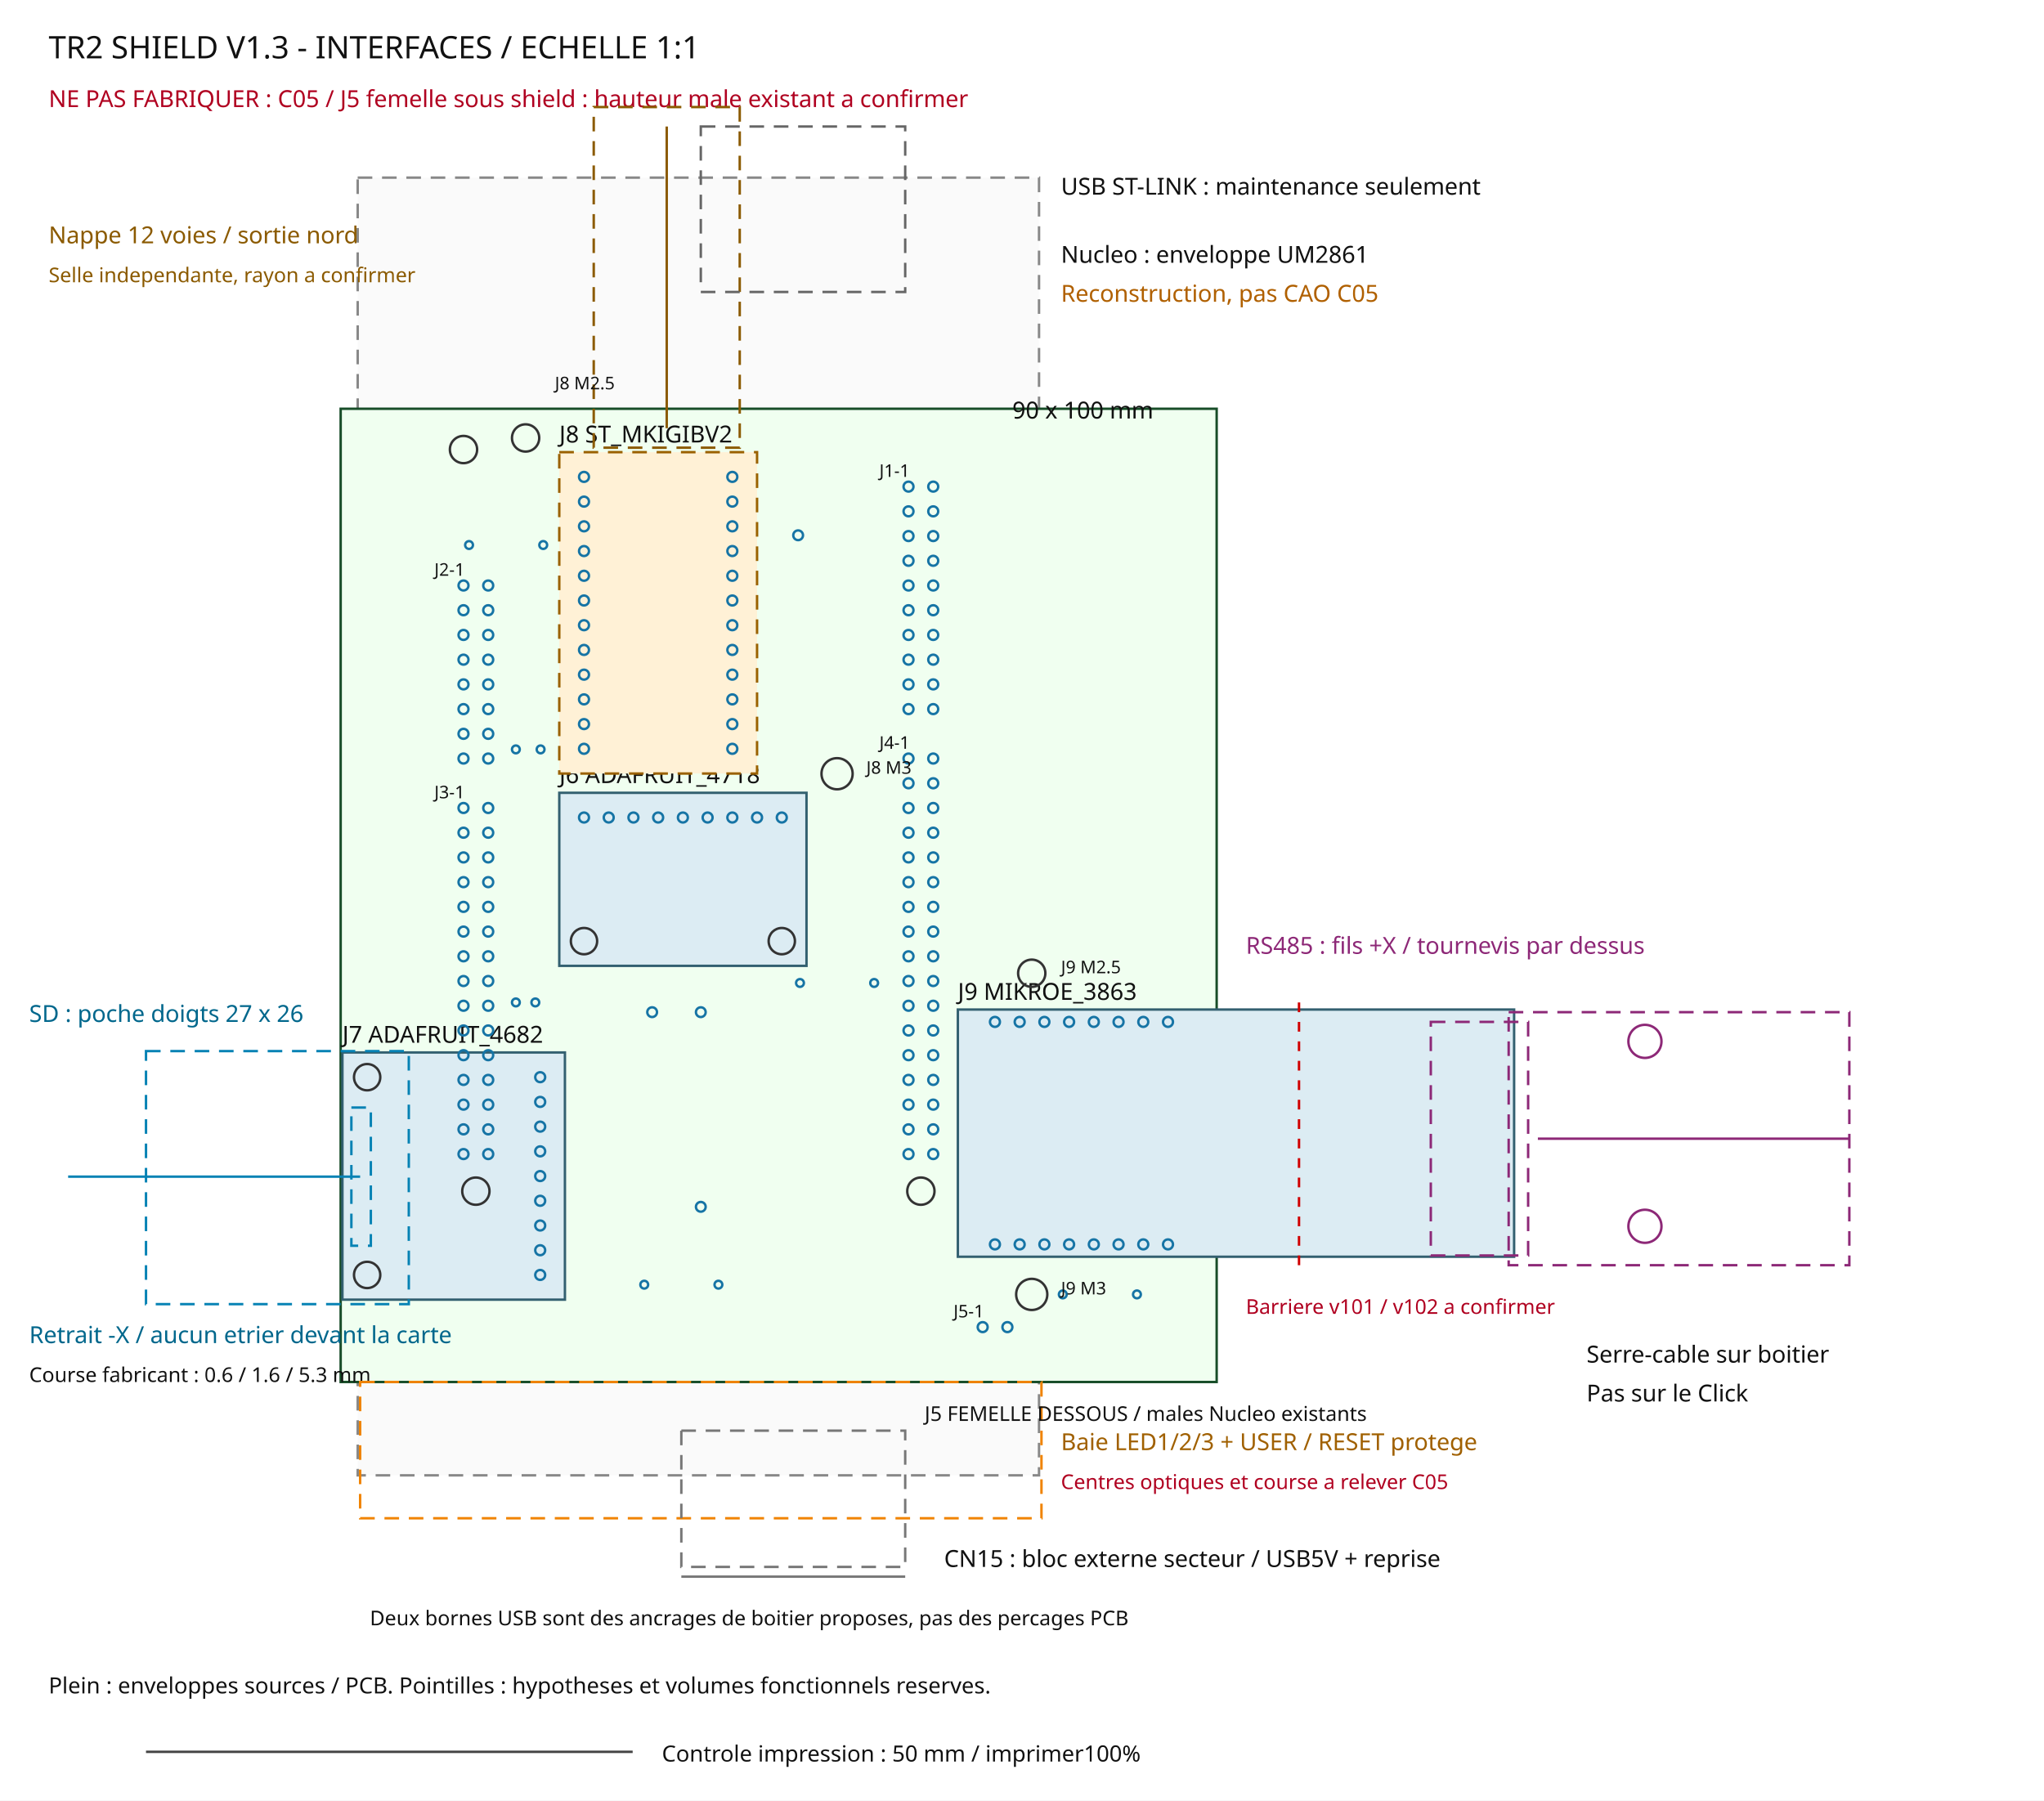
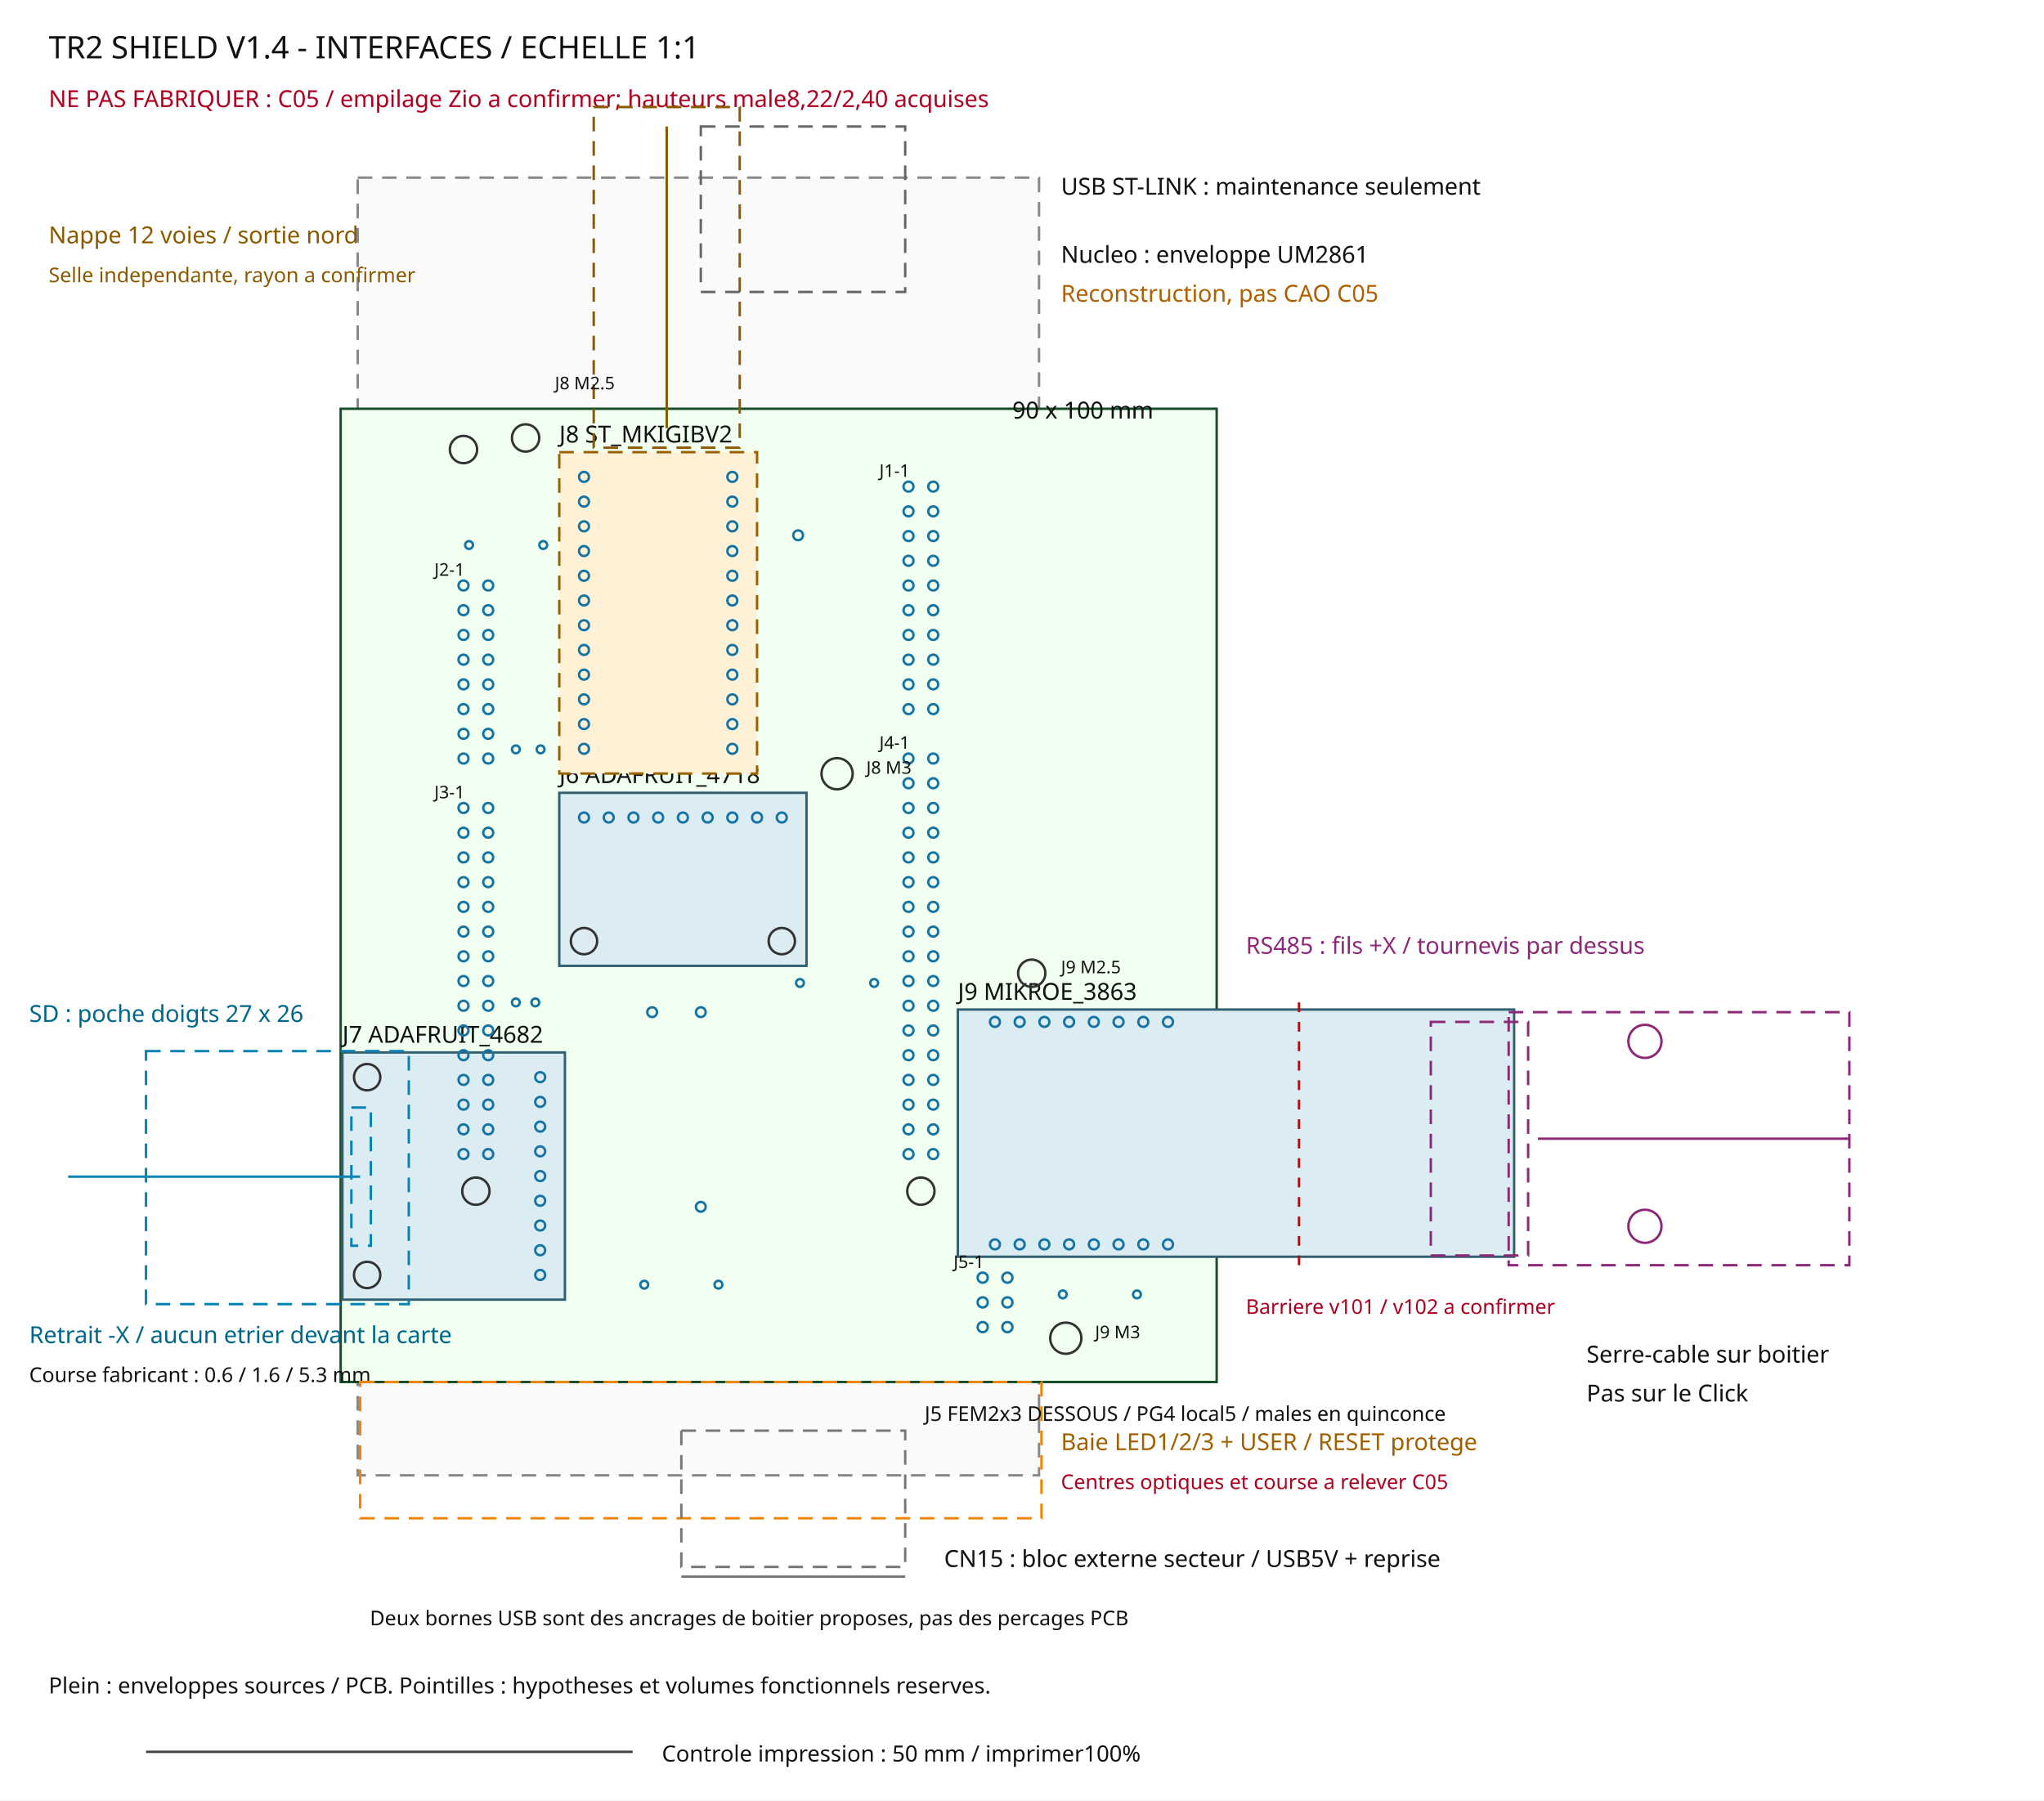
<svg xmlns="http://www.w3.org/2000/svg" width="210mm" height="185mm" viewBox="-15 -25 210 185">
  <rect x="-15" y="-25" width="210" height="185" fill="white" />
  <g font-family="sans-serif" font-size="2.4" stroke-width="0.25">
-     <text x="-10" y="-19" fill="#111" font-size="3.2">TR2 SHIELD V1.3 - INTERFACES / ECHELLE 1:1</text>
-     <text x="-10" y="-14" fill="#b00020" font-size="2.4">NE PAS FABRIQUER : C05 / J5 femelle sous shield : hauteur male existant a confirmer</text>
+     <text x="-10" y="-19" fill="#111" font-size="3.2">TR2 SHIELD V1.4 - INTERFACES / ECHELLE 1:1</text>
+     <text x="-10" y="-14" fill="#b00020" font-size="2.4">NE PAS FABRIQUER : C05 / empilage Zio a confirmer; hauteurs male8,22/2,40 acquises</text>
    <rect x="21.75" y="-6.75" width="70" height="133.34" fill="#fafafa" stroke="#888" stroke-dasharray="1.5,1" />
    <text x="94" y="2" fill="#111" font-size="2.4">Nucleo : enveloppe UM2861</text>
    <text x="94" y="6" fill="#b06000" font-size="2.4">Reconstruction, pas CAO C05</text>
    <rect x="20" y="17" width="90" height="100" fill="#f0fff0" stroke="#174d28" />
    <text x="89" y="18" fill="#111" font-size="2.4">90 x 100 mm</text>
    <rect x="42.46" y="56.46" width="25.4" height="17.78" fill="#dcecf3" stroke="#336070" />
    <text x="42.46" y="55.46" fill="#111" font-size="2.4">J6 ADAFRUIT_4718</text>
    <rect x="20.18" y="83.14" width="22.86" height="25.4" fill="#dcecf3" stroke="#336070" />
    <text x="20.18" y="82.14" fill="#111" font-size="2.4">J7 ADAFRUIT_4682</text>
    <rect x="42.46" y="21.46" width="20.32" height="33.02" fill="#fff1d6" stroke="#9a6100" stroke-dasharray="1.5,1" />
    <text x="42.46" y="20.46" fill="#111" font-size="2.4">J8 ST_MKIGIBV2</text>
    <rect x="83.41" y="78.73" width="57.15" height="25.4" fill="#dcecf3" stroke="#336070" />
    <text x="83.41" y="77.73" fill="#111" font-size="2.4">J9 MIKROE_3863</text>
    <circle cx="57.0" cy="99.0" r="0.5" fill="none" stroke="#1674a5" />
    <circle cx="67.0" cy="30.0" r="0.5" fill="none" stroke="#1674a5" />
    <circle cx="57.0" cy="79.0" r="0.5" fill="none" stroke="#1674a5" />
    <circle cx="52.0" cy="79.0" r="0.5" fill="none" stroke="#1674a5" />
    <circle cx="40.0" cy="78.0" r="0.4" fill="none" stroke="#1674a5" />
    <circle cx="38.0" cy="78.0" r="0.4" fill="none" stroke="#1674a5" />
    <circle cx="40.54" cy="52.0" r="0.4" fill="none" stroke="#1674a5" />
    <circle cx="38.0" cy="52.0" r="0.4" fill="none" stroke="#1674a5" />
    <circle cx="101.81" cy="108.0" r="0.4" fill="none" stroke="#1674a5" />
    <circle cx="94.19" cy="108.0" r="0.4" fill="none" stroke="#1674a5" />
    <circle cx="58.81" cy="107.0" r="0.4" fill="none" stroke="#1674a5" />
    <circle cx="51.19" cy="107.0" r="0.4" fill="none" stroke="#1674a5" />
    <circle cx="74.81" cy="76.0" r="0.4" fill="none" stroke="#1674a5" />
    <circle cx="67.19" cy="76.0" r="0.4" fill="none" stroke="#1674a5" />
    <circle cx="40.81" cy="31.0" r="0.4" fill="none" stroke="#1674a5" />
    <circle cx="33.19" cy="31.0" r="0.4" fill="none" stroke="#1674a5" />
-     <circle cx="91.0" cy="108.0" r="1.6" fill="none" stroke="#333" />
+     <circle cx="94.5" cy="112.5" r="1.6" fill="none" stroke="#333" />
    <circle cx="91.0" cy="75.0" r="1.4" fill="none" stroke="#333" />
    <circle cx="87.22" cy="102.86" r="0.51" fill="none" stroke="#1674a5" />
    <circle cx="89.76" cy="102.86" r="0.51" fill="none" stroke="#1674a5" />
    <circle cx="92.3" cy="102.86" r="0.51" fill="none" stroke="#1674a5" />
    <circle cx="94.84" cy="102.86" r="0.51" fill="none" stroke="#1674a5" />
    <circle cx="97.38" cy="102.86" r="0.51" fill="none" stroke="#1674a5" />
    <circle cx="99.92" cy="102.86" r="0.51" fill="none" stroke="#1674a5" />
    <circle cx="102.46" cy="102.86" r="0.51" fill="none" stroke="#1674a5" />
    <circle cx="105.0" cy="102.86" r="0.51" fill="none" stroke="#1674a5" />
    <circle cx="87.22" cy="80.0" r="0.51" fill="none" stroke="#1674a5" />
    <circle cx="89.76" cy="80.0" r="0.51" fill="none" stroke="#1674a5" />
    <circle cx="92.3" cy="80.0" r="0.51" fill="none" stroke="#1674a5" />
    <circle cx="94.84" cy="80.0" r="0.51" fill="none" stroke="#1674a5" />
    <circle cx="97.38" cy="80.0" r="0.51" fill="none" stroke="#1674a5" />
    <circle cx="99.92" cy="80.0" r="0.51" fill="none" stroke="#1674a5" />
    <circle cx="102.46" cy="80.0" r="0.51" fill="none" stroke="#1674a5" />
    <circle cx="105.0" cy="80.0" r="0.51" fill="none" stroke="#1674a5" />
    <circle cx="71.0" cy="54.5" r="1.6" fill="none" stroke="#333" />
    <circle cx="39.0" cy="20.0" r="1.4" fill="none" stroke="#333" />
    <circle cx="60.24" cy="51.94" r="0.51" fill="none" stroke="#1674a5" />
    <circle cx="60.24" cy="49.4" r="0.51" fill="none" stroke="#1674a5" />
    <circle cx="60.24" cy="46.86" r="0.51" fill="none" stroke="#1674a5" />
    <circle cx="60.24" cy="44.32" r="0.51" fill="none" stroke="#1674a5" />
    <circle cx="60.24" cy="41.78" r="0.51" fill="none" stroke="#1674a5" />
    <circle cx="60.24" cy="39.24" r="0.51" fill="none" stroke="#1674a5" />
    <circle cx="60.24" cy="36.7" r="0.51" fill="none" stroke="#1674a5" />
    <circle cx="60.24" cy="34.16" r="0.51" fill="none" stroke="#1674a5" />
    <circle cx="60.24" cy="31.62" r="0.51" fill="none" stroke="#1674a5" />
    <circle cx="60.24" cy="29.08" r="0.51" fill="none" stroke="#1674a5" />
    <circle cx="60.24" cy="26.54" r="0.51" fill="none" stroke="#1674a5" />
    <circle cx="60.24" cy="24.0" r="0.51" fill="none" stroke="#1674a5" />
    <circle cx="45.0" cy="51.94" r="0.51" fill="none" stroke="#1674a5" />
    <circle cx="45.0" cy="49.4" r="0.51" fill="none" stroke="#1674a5" />
    <circle cx="45.0" cy="46.86" r="0.51" fill="none" stroke="#1674a5" />
    <circle cx="45.0" cy="44.32" r="0.51" fill="none" stroke="#1674a5" />
    <circle cx="45.0" cy="41.78" r="0.51" fill="none" stroke="#1674a5" />
    <circle cx="45.0" cy="39.24" r="0.51" fill="none" stroke="#1674a5" />
    <circle cx="45.0" cy="36.7" r="0.51" fill="none" stroke="#1674a5" />
    <circle cx="45.0" cy="34.16" r="0.51" fill="none" stroke="#1674a5" />
    <circle cx="45.0" cy="31.62" r="0.51" fill="none" stroke="#1674a5" />
    <circle cx="45.0" cy="29.08" r="0.51" fill="none" stroke="#1674a5" />
    <circle cx="45.0" cy="26.54" r="0.51" fill="none" stroke="#1674a5" />
    <circle cx="45.0" cy="24.0" r="0.51" fill="none" stroke="#1674a5" />
    <circle cx="22.72" cy="85.68" r="1.35" fill="none" stroke="#333" />
    <circle cx="22.72" cy="106.0" r="1.35" fill="none" stroke="#333" />
    <circle cx="40.5" cy="85.68" r="0.51" fill="none" stroke="#1674a5" />
    <circle cx="40.5" cy="88.22" r="0.51" fill="none" stroke="#1674a5" />
    <circle cx="40.5" cy="90.76" r="0.51" fill="none" stroke="#1674a5" />
    <circle cx="40.5" cy="93.3" r="0.51" fill="none" stroke="#1674a5" />
    <circle cx="40.5" cy="95.84" r="0.51" fill="none" stroke="#1674a5" />
    <circle cx="40.5" cy="98.38" r="0.51" fill="none" stroke="#1674a5" />
    <circle cx="40.5" cy="100.92" r="0.51" fill="none" stroke="#1674a5" />
    <circle cx="40.5" cy="103.46" r="0.51" fill="none" stroke="#1674a5" />
    <circle cx="40.5" cy="106.0" r="0.51" fill="none" stroke="#1674a5" />
    <circle cx="65.32" cy="71.7" r="1.35" fill="none" stroke="#333" />
    <circle cx="45.0" cy="71.7" r="1.35" fill="none" stroke="#333" />
    <circle cx="65.32" cy="59.0" r="0.51" fill="none" stroke="#1674a5" />
    <circle cx="62.78" cy="59.0" r="0.51" fill="none" stroke="#1674a5" />
    <circle cx="60.24" cy="59.0" r="0.51" fill="none" stroke="#1674a5" />
    <circle cx="57.7" cy="59.0" r="0.51" fill="none" stroke="#1674a5" />
    <circle cx="55.16" cy="59.0" r="0.51" fill="none" stroke="#1674a5" />
    <circle cx="52.62" cy="59.0" r="0.51" fill="none" stroke="#1674a5" />
    <circle cx="50.08" cy="59.0" r="0.51" fill="none" stroke="#1674a5" />
    <circle cx="47.54" cy="59.0" r="0.51" fill="none" stroke="#1674a5" />
    <circle cx="45.0" cy="59.0" r="0.51" fill="none" stroke="#1674a5" />
-     <circle cx="88.5" cy="111.36" r="0.51" fill="none" stroke="#1674a5" />
-     <circle cx="85.96" cy="111.36" r="0.51" fill="none" stroke="#1674a5" />
-     <text x="82.96" y="110.36" fill="#111" font-size="1.8">J5-1</text>
+     <circle cx="88.5" cy="111.36" r="0.52" fill="none" stroke="#1674a5" />
+     <circle cx="85.96" cy="111.36" r="0.52" fill="none" stroke="#1674a5" />
+     <circle cx="88.5" cy="108.82" r="0.52" fill="none" stroke="#1674a5" />
+     <circle cx="85.96" cy="108.82" r="0.52" fill="none" stroke="#1674a5" />
+     <circle cx="88.5" cy="106.28" r="0.52" fill="none" stroke="#1674a5" />
+     <circle cx="85.96" cy="106.28" r="0.52" fill="none" stroke="#1674a5" />
+     <text x="82.96" y="105.28" fill="#111" font-size="1.8">J5-1</text>
    <circle cx="80.88" cy="93.58" r="0.51" fill="none" stroke="#1674a5" />
    <circle cx="78.34" cy="93.58" r="0.51" fill="none" stroke="#1674a5" />
    <circle cx="80.88" cy="91.04" r="0.51" fill="none" stroke="#1674a5" />
    <circle cx="78.34" cy="91.04" r="0.51" fill="none" stroke="#1674a5" />
    <circle cx="80.88" cy="88.5" r="0.51" fill="none" stroke="#1674a5" />
    <circle cx="78.34" cy="88.5" r="0.51" fill="none" stroke="#1674a5" />
    <circle cx="80.88" cy="85.96" r="0.51" fill="none" stroke="#1674a5" />
    <circle cx="78.34" cy="85.96" r="0.51" fill="none" stroke="#1674a5" />
    <circle cx="80.88" cy="83.42" r="0.51" fill="none" stroke="#1674a5" />
    <circle cx="78.34" cy="83.42" r="0.51" fill="none" stroke="#1674a5" />
    <circle cx="80.88" cy="80.88" r="0.51" fill="none" stroke="#1674a5" />
    <circle cx="78.34" cy="80.88" r="0.51" fill="none" stroke="#1674a5" />
    <circle cx="80.88" cy="78.34" r="0.51" fill="none" stroke="#1674a5" />
    <circle cx="78.34" cy="78.34" r="0.51" fill="none" stroke="#1674a5" />
    <circle cx="80.88" cy="75.8" r="0.51" fill="none" stroke="#1674a5" />
    <circle cx="78.34" cy="75.8" r="0.51" fill="none" stroke="#1674a5" />
    <circle cx="80.88" cy="73.26" r="0.51" fill="none" stroke="#1674a5" />
    <circle cx="78.34" cy="73.26" r="0.51" fill="none" stroke="#1674a5" />
    <circle cx="80.88" cy="70.72" r="0.51" fill="none" stroke="#1674a5" />
    <circle cx="78.34" cy="70.72" r="0.51" fill="none" stroke="#1674a5" />
    <circle cx="80.88" cy="68.18" r="0.51" fill="none" stroke="#1674a5" />
    <circle cx="78.34" cy="68.18" r="0.51" fill="none" stroke="#1674a5" />
    <circle cx="80.88" cy="65.64" r="0.51" fill="none" stroke="#1674a5" />
    <circle cx="78.34" cy="65.64" r="0.51" fill="none" stroke="#1674a5" />
    <circle cx="80.88" cy="63.1" r="0.51" fill="none" stroke="#1674a5" />
    <circle cx="78.34" cy="63.1" r="0.51" fill="none" stroke="#1674a5" />
    <circle cx="80.88" cy="60.56" r="0.51" fill="none" stroke="#1674a5" />
    <circle cx="78.34" cy="60.56" r="0.51" fill="none" stroke="#1674a5" />
    <circle cx="80.88" cy="58.02" r="0.51" fill="none" stroke="#1674a5" />
    <circle cx="78.34" cy="58.02" r="0.51" fill="none" stroke="#1674a5" />
    <circle cx="80.88" cy="55.48" r="0.51" fill="none" stroke="#1674a5" />
    <circle cx="78.34" cy="55.48" r="0.51" fill="none" stroke="#1674a5" />
    <circle cx="80.88" cy="52.94" r="0.51" fill="none" stroke="#1674a5" />
    <circle cx="78.34" cy="52.94" r="0.51" fill="none" stroke="#1674a5" />
    <text x="75.34" y="51.94" fill="#111" font-size="1.8">J4-1</text>
    <circle cx="35.16" cy="93.58" r="0.51" fill="none" stroke="#1674a5" />
    <circle cx="32.62" cy="93.58" r="0.51" fill="none" stroke="#1674a5" />
    <circle cx="35.16" cy="91.04" r="0.51" fill="none" stroke="#1674a5" />
    <circle cx="32.62" cy="91.04" r="0.51" fill="none" stroke="#1674a5" />
    <circle cx="35.16" cy="88.5" r="0.51" fill="none" stroke="#1674a5" />
    <circle cx="32.62" cy="88.5" r="0.51" fill="none" stroke="#1674a5" />
    <circle cx="35.16" cy="85.96" r="0.51" fill="none" stroke="#1674a5" />
    <circle cx="32.62" cy="85.96" r="0.51" fill="none" stroke="#1674a5" />
    <circle cx="35.16" cy="83.42" r="0.51" fill="none" stroke="#1674a5" />
    <circle cx="32.62" cy="83.42" r="0.51" fill="none" stroke="#1674a5" />
    <circle cx="35.16" cy="80.88" r="0.51" fill="none" stroke="#1674a5" />
    <circle cx="32.62" cy="80.88" r="0.51" fill="none" stroke="#1674a5" />
    <circle cx="35.16" cy="78.34" r="0.51" fill="none" stroke="#1674a5" />
    <circle cx="32.62" cy="78.34" r="0.51" fill="none" stroke="#1674a5" />
    <circle cx="35.16" cy="75.8" r="0.51" fill="none" stroke="#1674a5" />
    <circle cx="32.62" cy="75.8" r="0.51" fill="none" stroke="#1674a5" />
    <circle cx="35.16" cy="73.26" r="0.51" fill="none" stroke="#1674a5" />
    <circle cx="32.62" cy="73.26" r="0.51" fill="none" stroke="#1674a5" />
    <circle cx="35.16" cy="70.72" r="0.51" fill="none" stroke="#1674a5" />
    <circle cx="32.62" cy="70.72" r="0.51" fill="none" stroke="#1674a5" />
    <circle cx="35.16" cy="68.18" r="0.51" fill="none" stroke="#1674a5" />
    <circle cx="32.62" cy="68.18" r="0.51" fill="none" stroke="#1674a5" />
    <circle cx="35.16" cy="65.64" r="0.51" fill="none" stroke="#1674a5" />
    <circle cx="32.62" cy="65.64" r="0.51" fill="none" stroke="#1674a5" />
    <circle cx="35.16" cy="63.1" r="0.51" fill="none" stroke="#1674a5" />
    <circle cx="32.62" cy="63.1" r="0.51" fill="none" stroke="#1674a5" />
    <circle cx="35.16" cy="60.56" r="0.51" fill="none" stroke="#1674a5" />
    <circle cx="32.62" cy="60.56" r="0.51" fill="none" stroke="#1674a5" />
    <circle cx="35.16" cy="58.02" r="0.51" fill="none" stroke="#1674a5" />
    <circle cx="32.62" cy="58.02" r="0.51" fill="none" stroke="#1674a5" />
    <text x="29.62" y="57.02" fill="#111" font-size="1.8">J3-1</text>
    <circle cx="35.16" cy="52.94" r="0.51" fill="none" stroke="#1674a5" />
    <circle cx="32.62" cy="52.94" r="0.51" fill="none" stroke="#1674a5" />
    <circle cx="35.16" cy="50.4" r="0.51" fill="none" stroke="#1674a5" />
    <circle cx="32.62" cy="50.4" r="0.51" fill="none" stroke="#1674a5" />
    <circle cx="35.16" cy="47.86" r="0.51" fill="none" stroke="#1674a5" />
    <circle cx="32.62" cy="47.86" r="0.51" fill="none" stroke="#1674a5" />
    <circle cx="35.16" cy="45.32" r="0.51" fill="none" stroke="#1674a5" />
    <circle cx="32.62" cy="45.32" r="0.51" fill="none" stroke="#1674a5" />
    <circle cx="35.16" cy="42.78" r="0.51" fill="none" stroke="#1674a5" />
    <circle cx="32.62" cy="42.78" r="0.51" fill="none" stroke="#1674a5" />
    <circle cx="35.16" cy="40.24" r="0.51" fill="none" stroke="#1674a5" />
    <circle cx="32.62" cy="40.24" r="0.51" fill="none" stroke="#1674a5" />
    <circle cx="35.16" cy="37.7" r="0.51" fill="none" stroke="#1674a5" />
    <circle cx="32.62" cy="37.7" r="0.51" fill="none" stroke="#1674a5" />
    <circle cx="35.16" cy="35.16" r="0.51" fill="none" stroke="#1674a5" />
    <circle cx="32.62" cy="35.16" r="0.51" fill="none" stroke="#1674a5" />
    <text x="29.62" y="34.16" fill="#111" font-size="1.8">J2-1</text>
    <circle cx="79.61" cy="97.39" r="1.4" fill="none" stroke="#333" />
    <circle cx="33.89" cy="97.39" r="1.4" fill="none" stroke="#333" />
    <circle cx="32.62" cy="21.19" r="1.4" fill="none" stroke="#333" />
    <circle cx="80.88" cy="47.86" r="0.51" fill="none" stroke="#1674a5" />
    <circle cx="78.34" cy="47.86" r="0.51" fill="none" stroke="#1674a5" />
    <circle cx="80.88" cy="45.32" r="0.51" fill="none" stroke="#1674a5" />
    <circle cx="78.34" cy="45.32" r="0.51" fill="none" stroke="#1674a5" />
    <circle cx="80.88" cy="42.78" r="0.51" fill="none" stroke="#1674a5" />
    <circle cx="78.34" cy="42.78" r="0.51" fill="none" stroke="#1674a5" />
    <circle cx="80.88" cy="40.24" r="0.51" fill="none" stroke="#1674a5" />
    <circle cx="78.34" cy="40.24" r="0.51" fill="none" stroke="#1674a5" />
    <circle cx="80.88" cy="37.7" r="0.51" fill="none" stroke="#1674a5" />
    <circle cx="78.34" cy="37.7" r="0.51" fill="none" stroke="#1674a5" />
    <circle cx="80.88" cy="35.16" r="0.51" fill="none" stroke="#1674a5" />
    <circle cx="78.34" cy="35.16" r="0.51" fill="none" stroke="#1674a5" />
    <circle cx="80.88" cy="32.62" r="0.51" fill="none" stroke="#1674a5" />
    <circle cx="78.34" cy="32.62" r="0.51" fill="none" stroke="#1674a5" />
    <circle cx="80.88" cy="30.08" r="0.51" fill="none" stroke="#1674a5" />
    <circle cx="78.34" cy="30.08" r="0.51" fill="none" stroke="#1674a5" />
    <circle cx="80.88" cy="27.54" r="0.51" fill="none" stroke="#1674a5" />
    <circle cx="78.34" cy="27.54" r="0.51" fill="none" stroke="#1674a5" />
    <circle cx="80.88" cy="25.0" r="0.51" fill="none" stroke="#1674a5" />
    <circle cx="78.34" cy="25.0" r="0.51" fill="none" stroke="#1674a5" />
    <text x="75.34" y="24.0" fill="#111" font-size="1.8">J1-1</text>
    <rect x="0" y="83" width="27" height="26" fill="none" stroke="#0682b4" stroke-dasharray="1.5,1" />
    <text x="-12" y="80" fill="#00678c" font-size="2.4">SD : poche doigts 27 x 26</text>
    <rect x="21.1" y="88.8" width="2" height="14.2" fill="none" stroke="#0682b4" stroke-dasharray="1.5,1" />
    <path d="M22,95.9 L-8,95.9" stroke="#0682b4" fill="none" />
    <text x="-12" y="113" fill="#00678c" font-size="2.4">Retrait -X / aucun etrier devant la carte</text>
    <text x="-12" y="117" fill="#111" font-size="2.1">Course fabricant : 0.6 / 1.6 / 5.3 mm</text>
    <rect x="140" y="79" width="35" height="26" fill="none" stroke="#8d2877" stroke-dasharray="1.5,1" />
    <rect x="132" y="80" width="10" height="24" fill="none" stroke="#8d2877" stroke-dasharray="1.5,1" />
    <text x="113" y="73" fill="#8d2877" font-size="2.4">RS485 : fils +X / tournevis par dessus</text>
    <path d="M143,92 L175,92" stroke="#8d2877" fill="none" />
    <path d="M118.46,78 L118.46,105" stroke="#d00000" fill="none" stroke-dasharray="1,1" />
    <text x="113" y="110" fill="#b00020" font-size="2.1">Barriere v101 / v102 a confirmer</text>
    <circle cx="154" cy="82" r="1.7" fill="none" stroke="#8d2877" />
    <circle cx="154" cy="101" r="1.7" fill="none" stroke="#8d2877" />
    <text x="148" y="115" fill="#111" font-size="2.4">Serre-cable sur boitier</text>
    <text x="148" y="119" fill="#111" font-size="2.4">Pas sur le Click</text>
    <rect x="46" y="-14" width="15" height="35" fill="none" stroke="#8b5a00" stroke-dasharray="1.5,1" />
    <path d="M53.5,19 L53.5,-12" stroke="#8b5a00" fill="none" />
    <text x="-10" y="0" fill="#8b5a00" font-size="2.4">Nappe 12 voies / sortie nord</text>
    <text x="-10" y="4" fill="#8b5a00" font-size="2.1">Selle independante, rayon a confirmer</text>
    <rect x="57" y="-12" width="21" height="17" fill="none" stroke="#666" stroke-dasharray="1.5,1" />
    <text x="94" y="-5" fill="#111" font-size="2.4">USB ST-LINK : maintenance seulement</text>
    <rect x="22" y="117" width="70" height="14" fill="none" stroke="#f08300" stroke-dasharray="1.5,1" />
    <text x="94" y="124" fill="#a06000" font-size="2.4">Baie LED1/2/3 + USER / RESET protege</text>
    <text x="94" y="128" fill="#b00020" font-size="2.1">Centres optiques et course a relever C05</text>
    <rect x="55" y="122" width="23" height="14" fill="none" stroke="#777" stroke-dasharray="1.5,1" />
    <text x="82" y="136" fill="#111" font-size="2.4">CN15 : bloc externe secteur / USB5V + reprise</text>
    <path d="M55,137 L78,137" stroke="#777" fill="none" />
    <text x="23" y="142" fill="#111" font-size="2.1">Deux bornes USB sont des ancrages de boitier proposes, pas des percages PCB</text>
-     <text x="80" y="121" fill="#111" font-size="2.1">J5 FEMELLE DESSOUS / males Nucleo existants</text>
+     <text x="80" y="121" fill="#111" font-size="2.1">J5 FEM2x3 DESSOUS / PG4 local5 / males en quinconce</text>
    <text x="42" y="15" fill="#111" font-size="1.8">J8 M2.5</text>
    <text x="74" y="54.5" fill="#111" font-size="1.8">J8 M3</text>
    <text x="94" y="75" fill="#111" font-size="1.8">J9 M2.5</text>
-     <text x="94" y="108" fill="#111" font-size="1.8">J9 M3</text>
+     <text x="97.5" y="112.5" fill="#111" font-size="1.8">J9 M3</text>
    <text x="-10" y="149" fill="#111" font-size="2.3">Plein : enveloppes sources / PCB. Pointilles : hypotheses et volumes fonctionnels reserves.</text>
    <path d="M0,155 L50,155" stroke="#444" fill="none" />
    <text x="53" y="156" fill="#111" font-size="2.3">Controle impression : 50 mm / imprimer100%</text>
  </g>
</svg>
